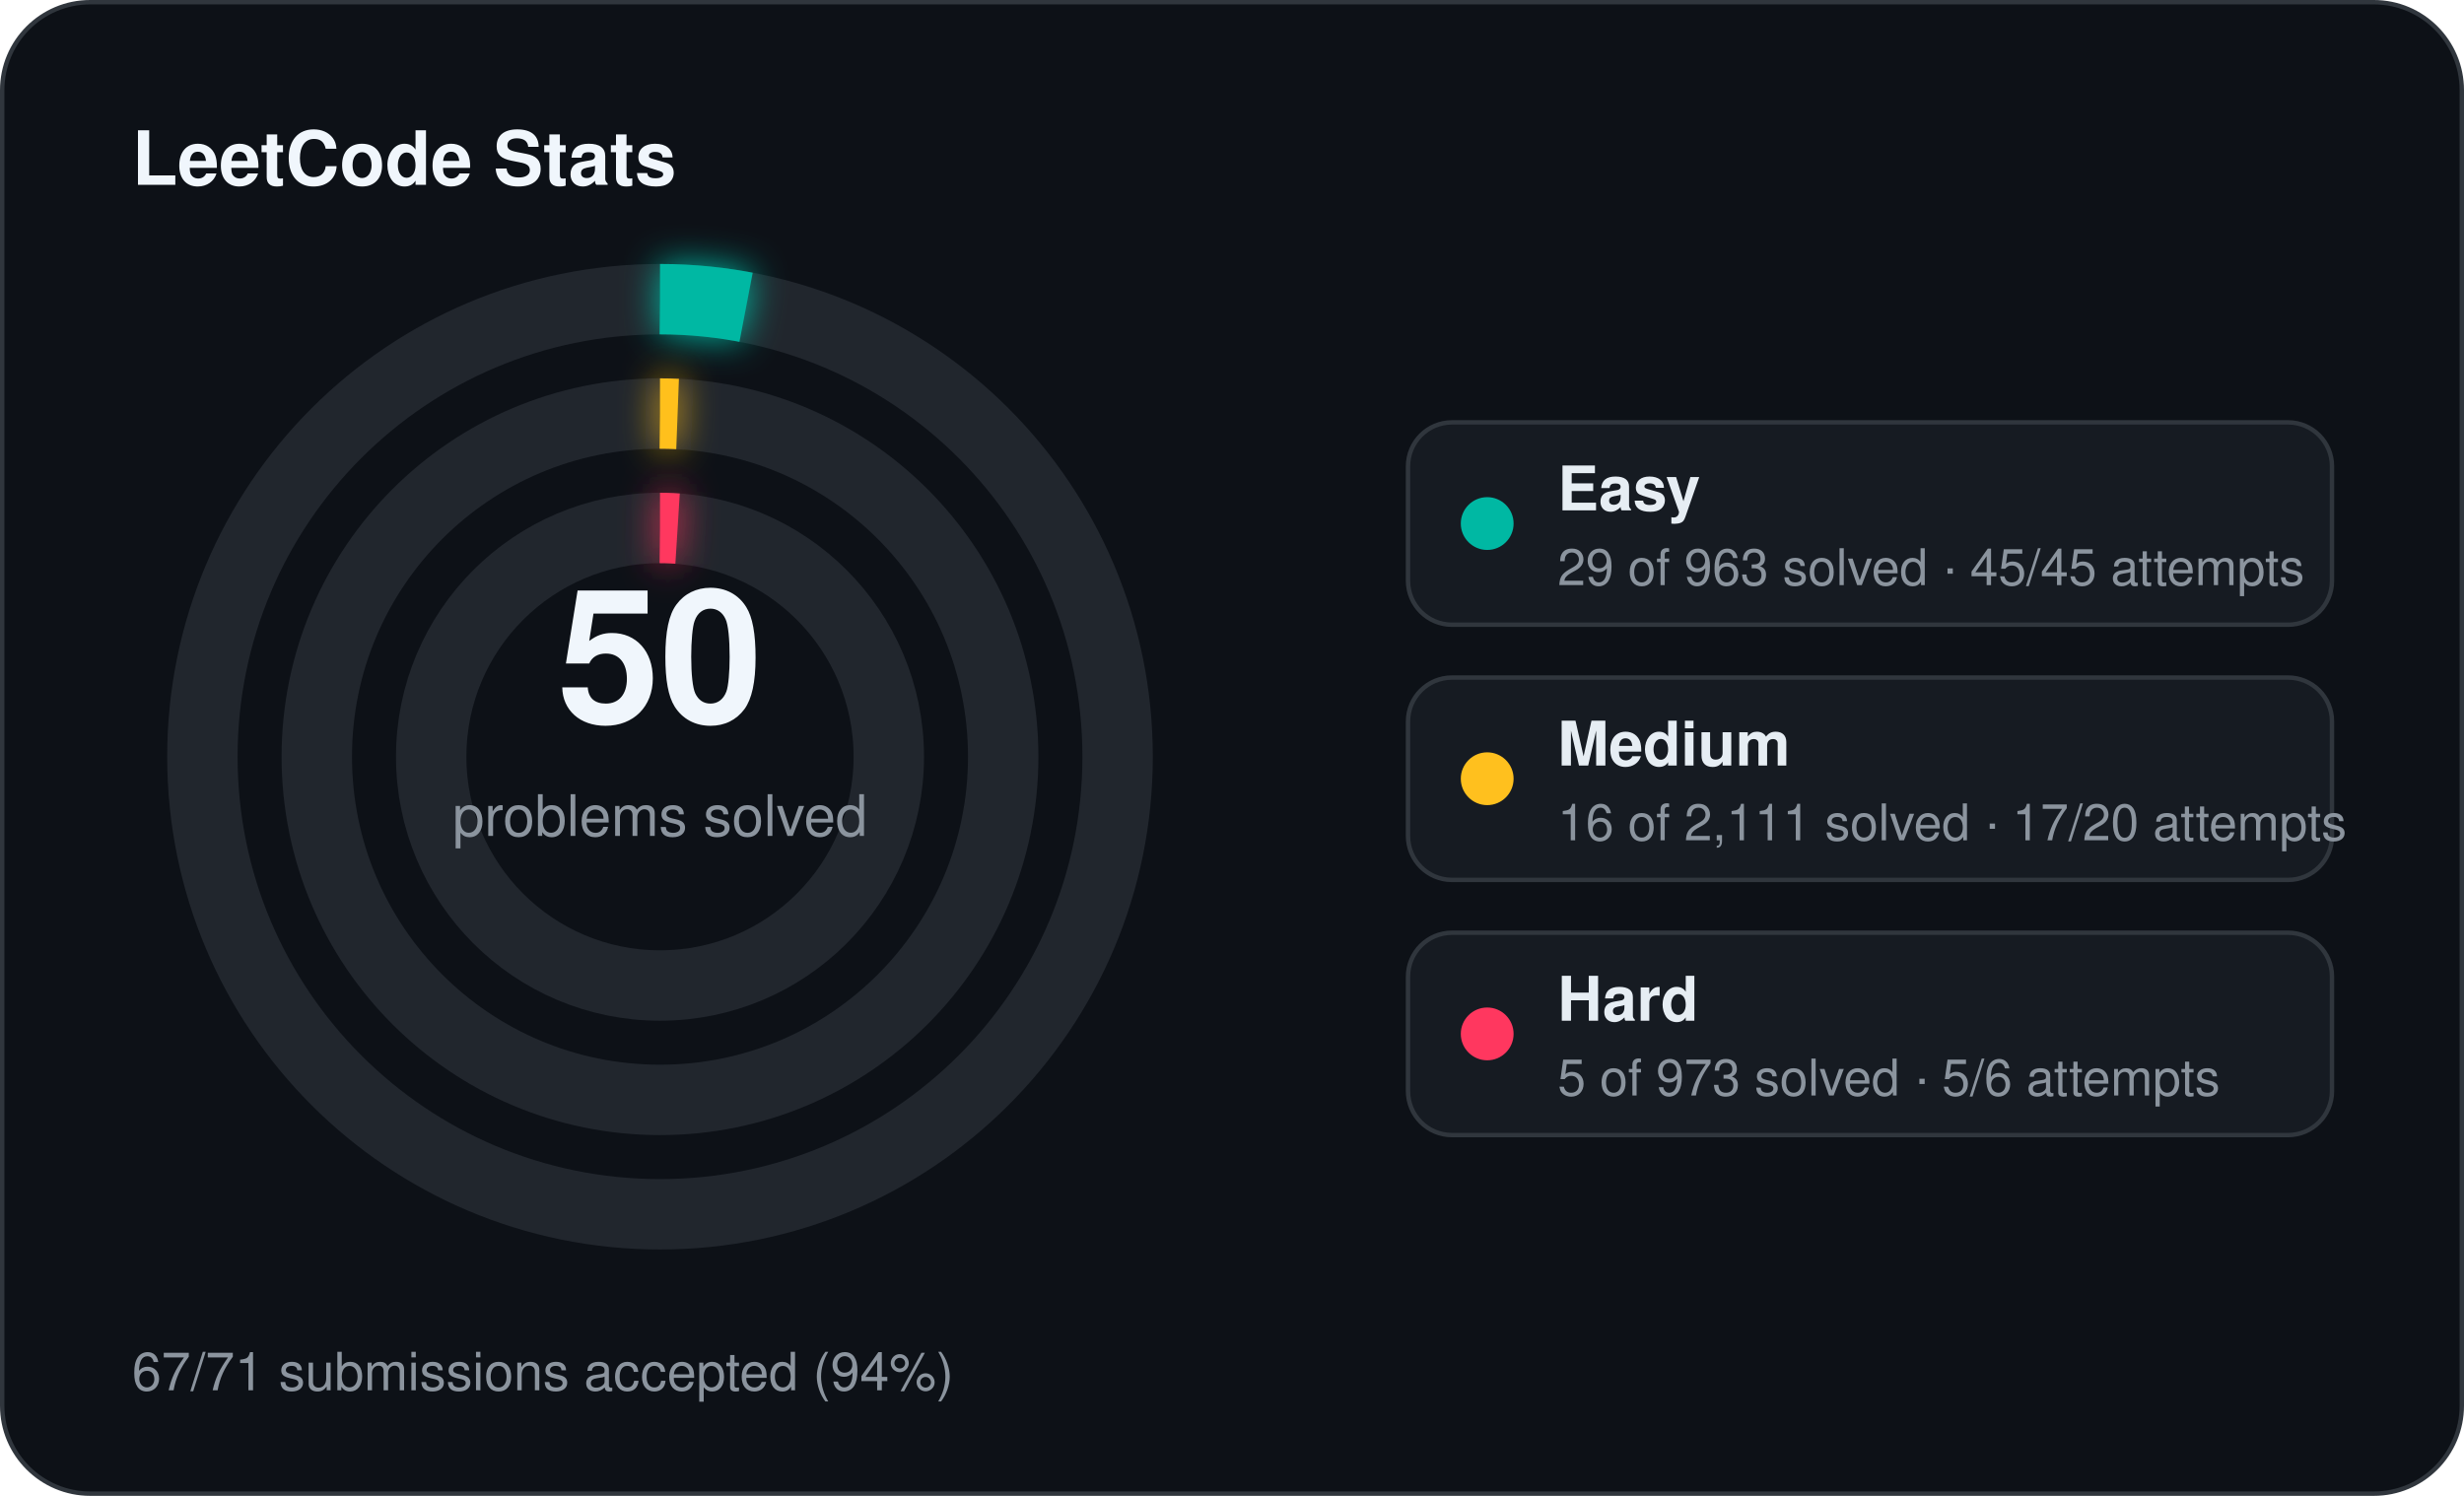
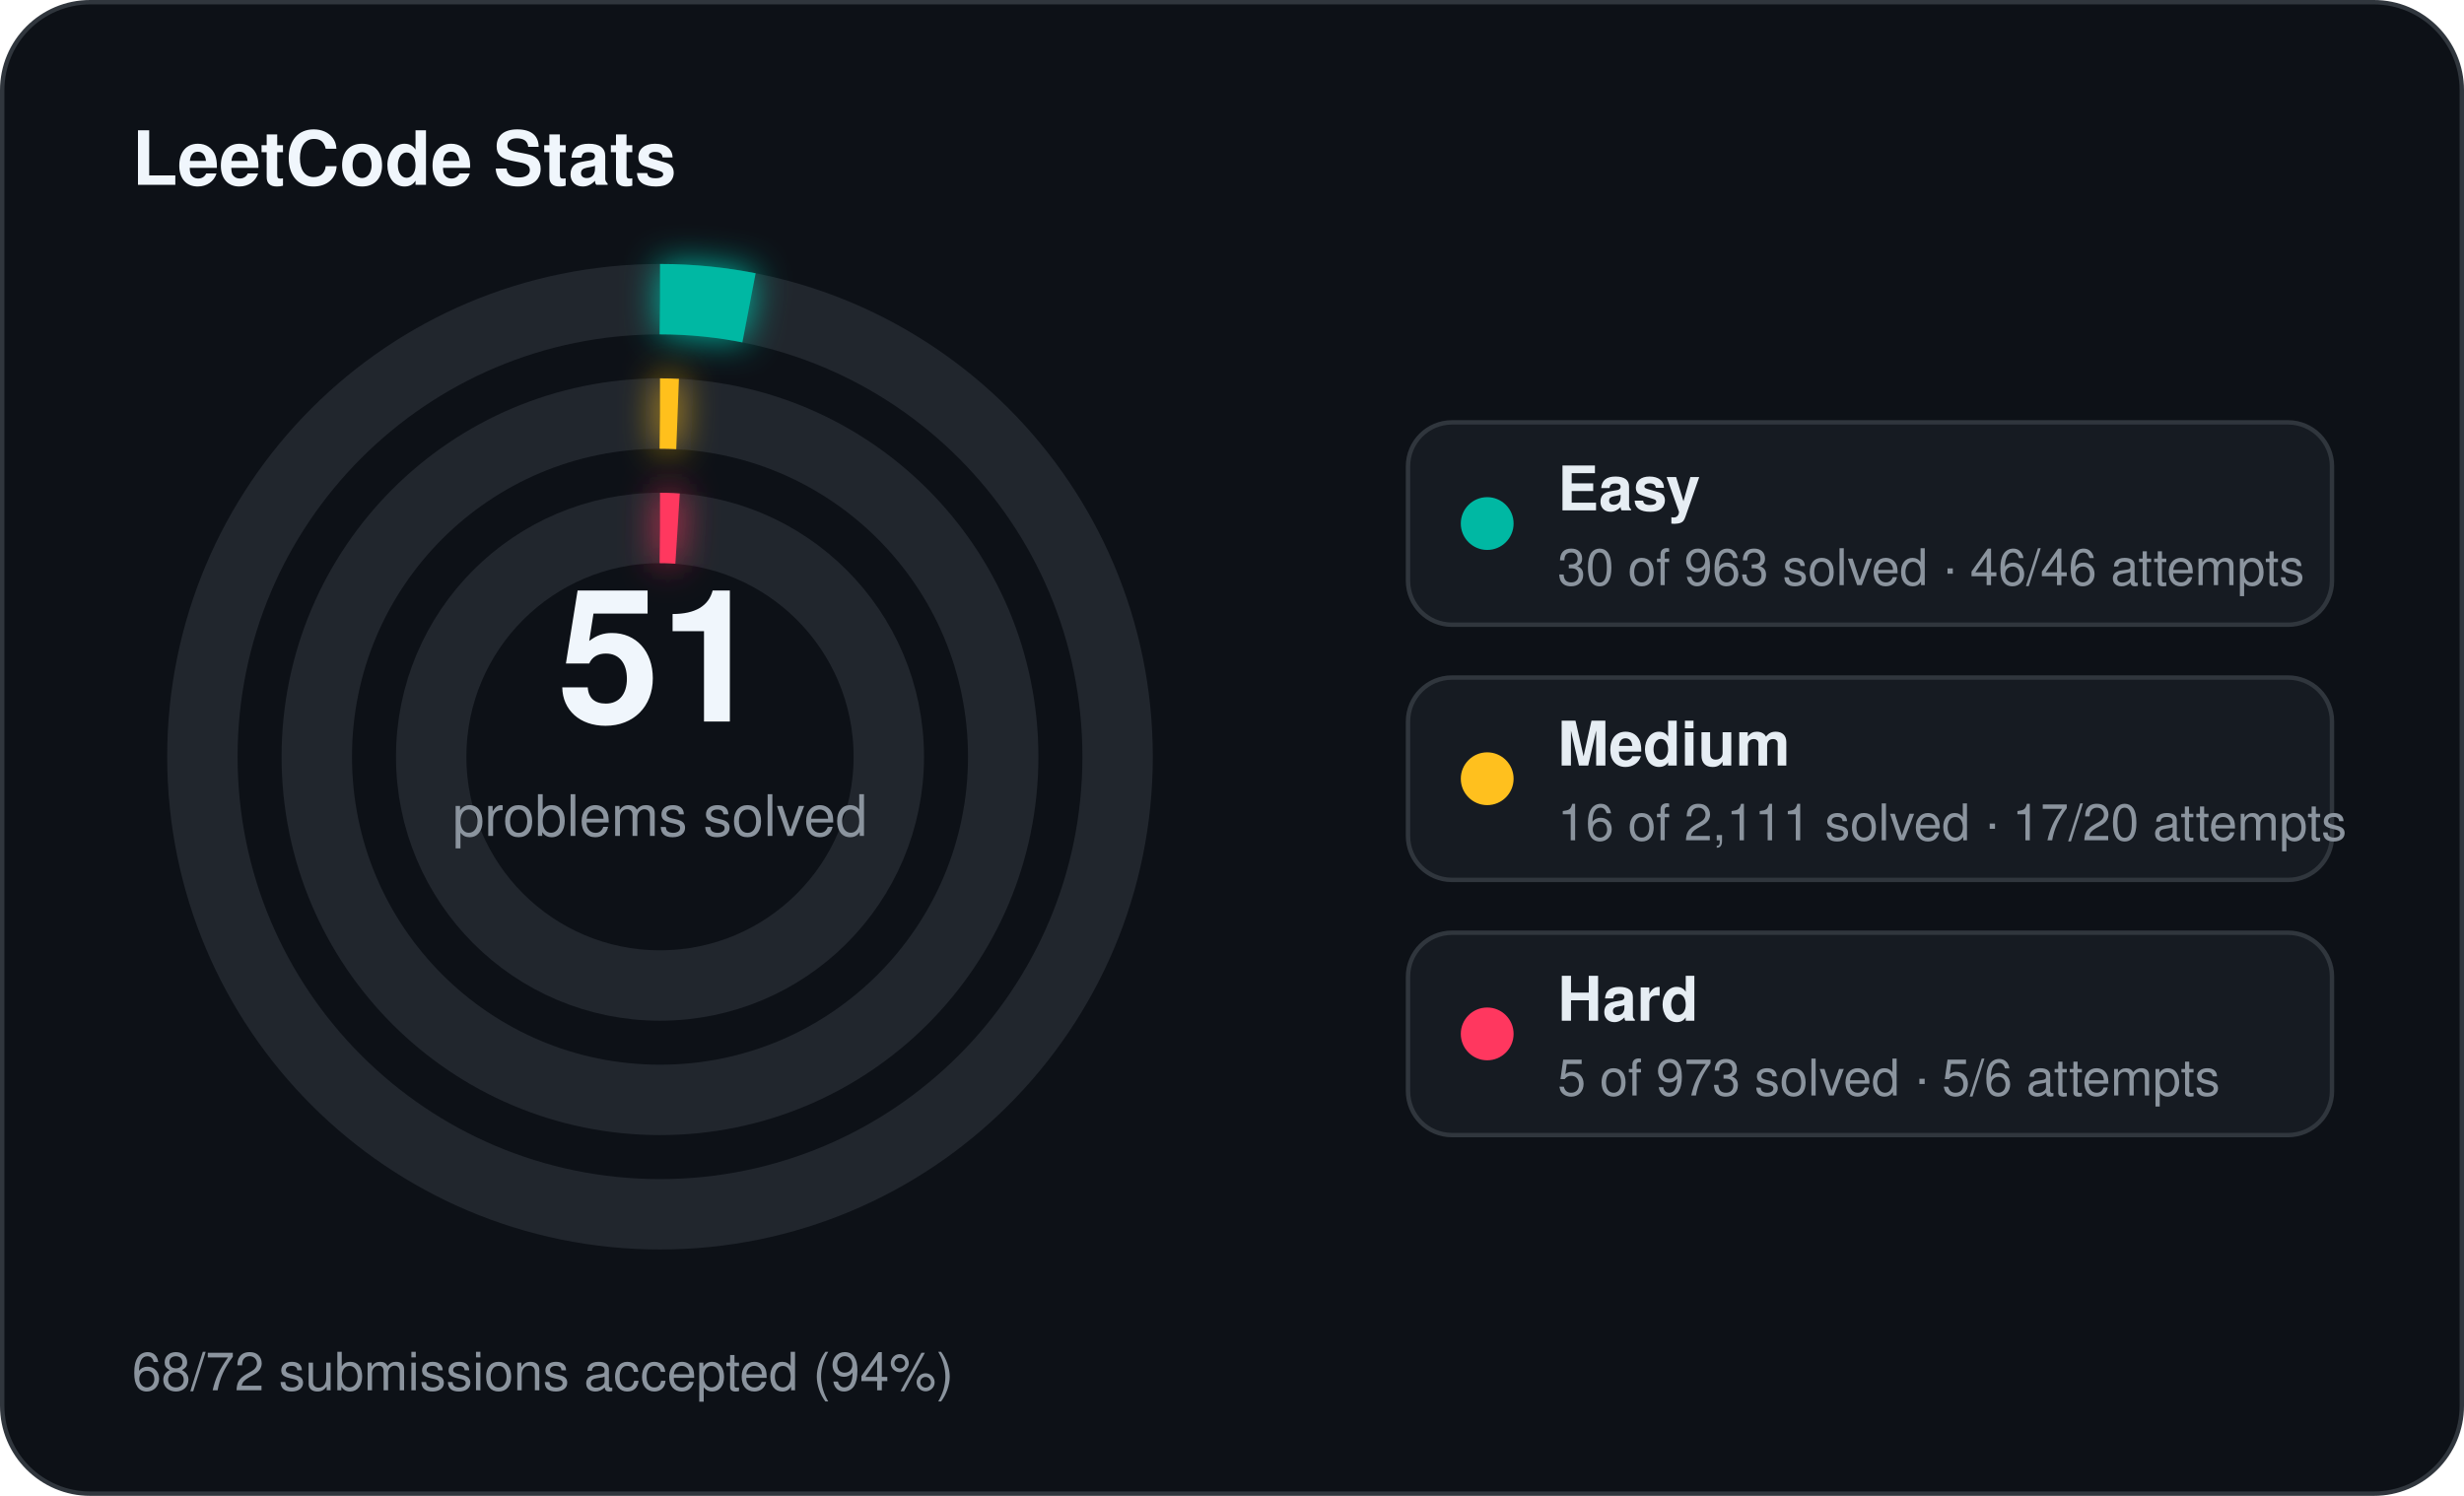
<svg xmlns="http://www.w3.org/2000/svg" width="560" height="340" viewBox="0 0 560 340">
  <defs>
    <filter id="stats-glow" x="-60%" y="-60%" width="220%" height="220%">
      <feGaussianBlur stdDeviation="4" result="blur" />
      <feMerge>
        <feMergeNode in="blur" />
        <feMergeNode in="SourceGraphic" />
      </feMerge>
    </filter>
  </defs>
  <rect x="0.5" y="0.5" width="559" height="339" rx="20" fill="#0d1117" stroke="#30363d" stroke-width="1" />
  <text x="30" y="42" fill="#f0f6fc" font-family="Segoe UI, Helvetica, Arial, sans-serif" font-size="17" font-weight="700">LeetCode Stats</text>
  <circle cx="150" cy="172" r="104" fill="none" stroke="#21262d" stroke-width="16" />
-   <circle cx="150" cy="172" r="104" fill="none" stroke="#00b8a3" stroke-width="16" stroke-linecap="butt" stroke-dasharray="19.68 653.45" transform="rotate(-90 150 172)" filter="url(#stats-glow)" />
+   <circle cx="150" cy="172" r="104" fill="none" stroke="#00b8a3" stroke-width="16" stroke-linecap="butt" stroke-dasharray="20.36 653.45" transform="rotate(-90 150 172)" filter="url(#stats-glow)" />
  <circle cx="150" cy="172" r="78" fill="none" stroke="#21262d" stroke-width="16" />
  <circle cx="150" cy="172" r="78" fill="none" stroke="#ffc01e" stroke-width="16" stroke-linecap="butt" stroke-dasharray="4.00 490.09" transform="rotate(-90 150 172)" filter="url(#stats-glow)" />
  <circle cx="150" cy="172" r="52" fill="none" stroke="#21262d" stroke-width="16" />
  <circle cx="150" cy="172" r="52" fill="none" stroke="#ff375f" stroke-width="16" stroke-linecap="butt" stroke-dasharray="4.00 326.73" transform="rotate(-90 150 172)" filter="url(#stats-glow)" />
-   <text x="150" y="164" text-anchor="middle" fill="#f0f6fc" font-family="Segoe UI, Helvetica, Arial, sans-serif" font-size="42" font-weight="700">50</text>
+   <text x="150" y="164" text-anchor="middle" fill="#f0f6fc" font-family="Segoe UI, Helvetica, Arial, sans-serif" font-size="42" font-weight="700">51</text>
  <text x="150" y="190" text-anchor="middle" fill="#8b949e" font-family="Segoe UI, Helvetica, Arial, sans-serif" font-size="13">problems solved</text>
  <rect x="320" y="96" width="210" height="46" rx="10" fill="#161b22" stroke="#30363d" stroke-width="1" />
  <circle cx="338" cy="119" r="6" fill="#00b8a3" />
  <text x="354" y="116" fill="#e6edf3" font-family="Segoe UI, Helvetica, Arial, sans-serif" font-size="14" font-weight="600">Easy</text>
-   <text x="354" y="133" fill="#8b949e" font-family="Segoe UI, Helvetica, Arial, sans-serif" font-size="11.5">29 of 963 solved · 45/45 attempts</text>
+   <text x="354" y="133" fill="#8b949e" font-family="Segoe UI, Helvetica, Arial, sans-serif" font-size="11.5">30 of 963 solved · 46/46 attempts</text>
  <rect x="320" y="154" width="210" height="46" rx="10" fill="#161b22" stroke="#30363d" stroke-width="1" />
  <circle cx="338" cy="177" r="6" fill="#ffc01e" />
  <text x="354" y="174" fill="#e6edf3" font-family="Segoe UI, Helvetica, Arial, sans-serif" font-size="14" font-weight="600">Medium</text>
  <text x="354" y="191" fill="#8b949e" font-family="Segoe UI, Helvetica, Arial, sans-serif" font-size="11.5">16 of 2,111 solved · 17/20 attempts</text>
  <rect x="320" y="212" width="210" height="46" rx="10" fill="#161b22" stroke="#30363d" stroke-width="1" />
  <circle cx="338" cy="235" r="6" fill="#ff375f" />
  <text x="354" y="232" fill="#e6edf3" font-family="Segoe UI, Helvetica, Arial, sans-serif" font-size="14" font-weight="600">Hard</text>
  <text x="354" y="249" fill="#8b949e" font-family="Segoe UI, Helvetica, Arial, sans-serif" font-size="11.5">5 of 973 solved · 5/6 attempts</text>
-   <text x="30" y="316" fill="#8b949e" font-family="Segoe UI, Helvetica, Arial, sans-serif" font-size="12">67/71 submissions accepted (94%)</text>
+   <text x="30" y="316" fill="#8b949e" font-family="Segoe UI, Helvetica, Arial, sans-serif" font-size="12">68/72 submissions accepted (94%)</text>
</svg>
